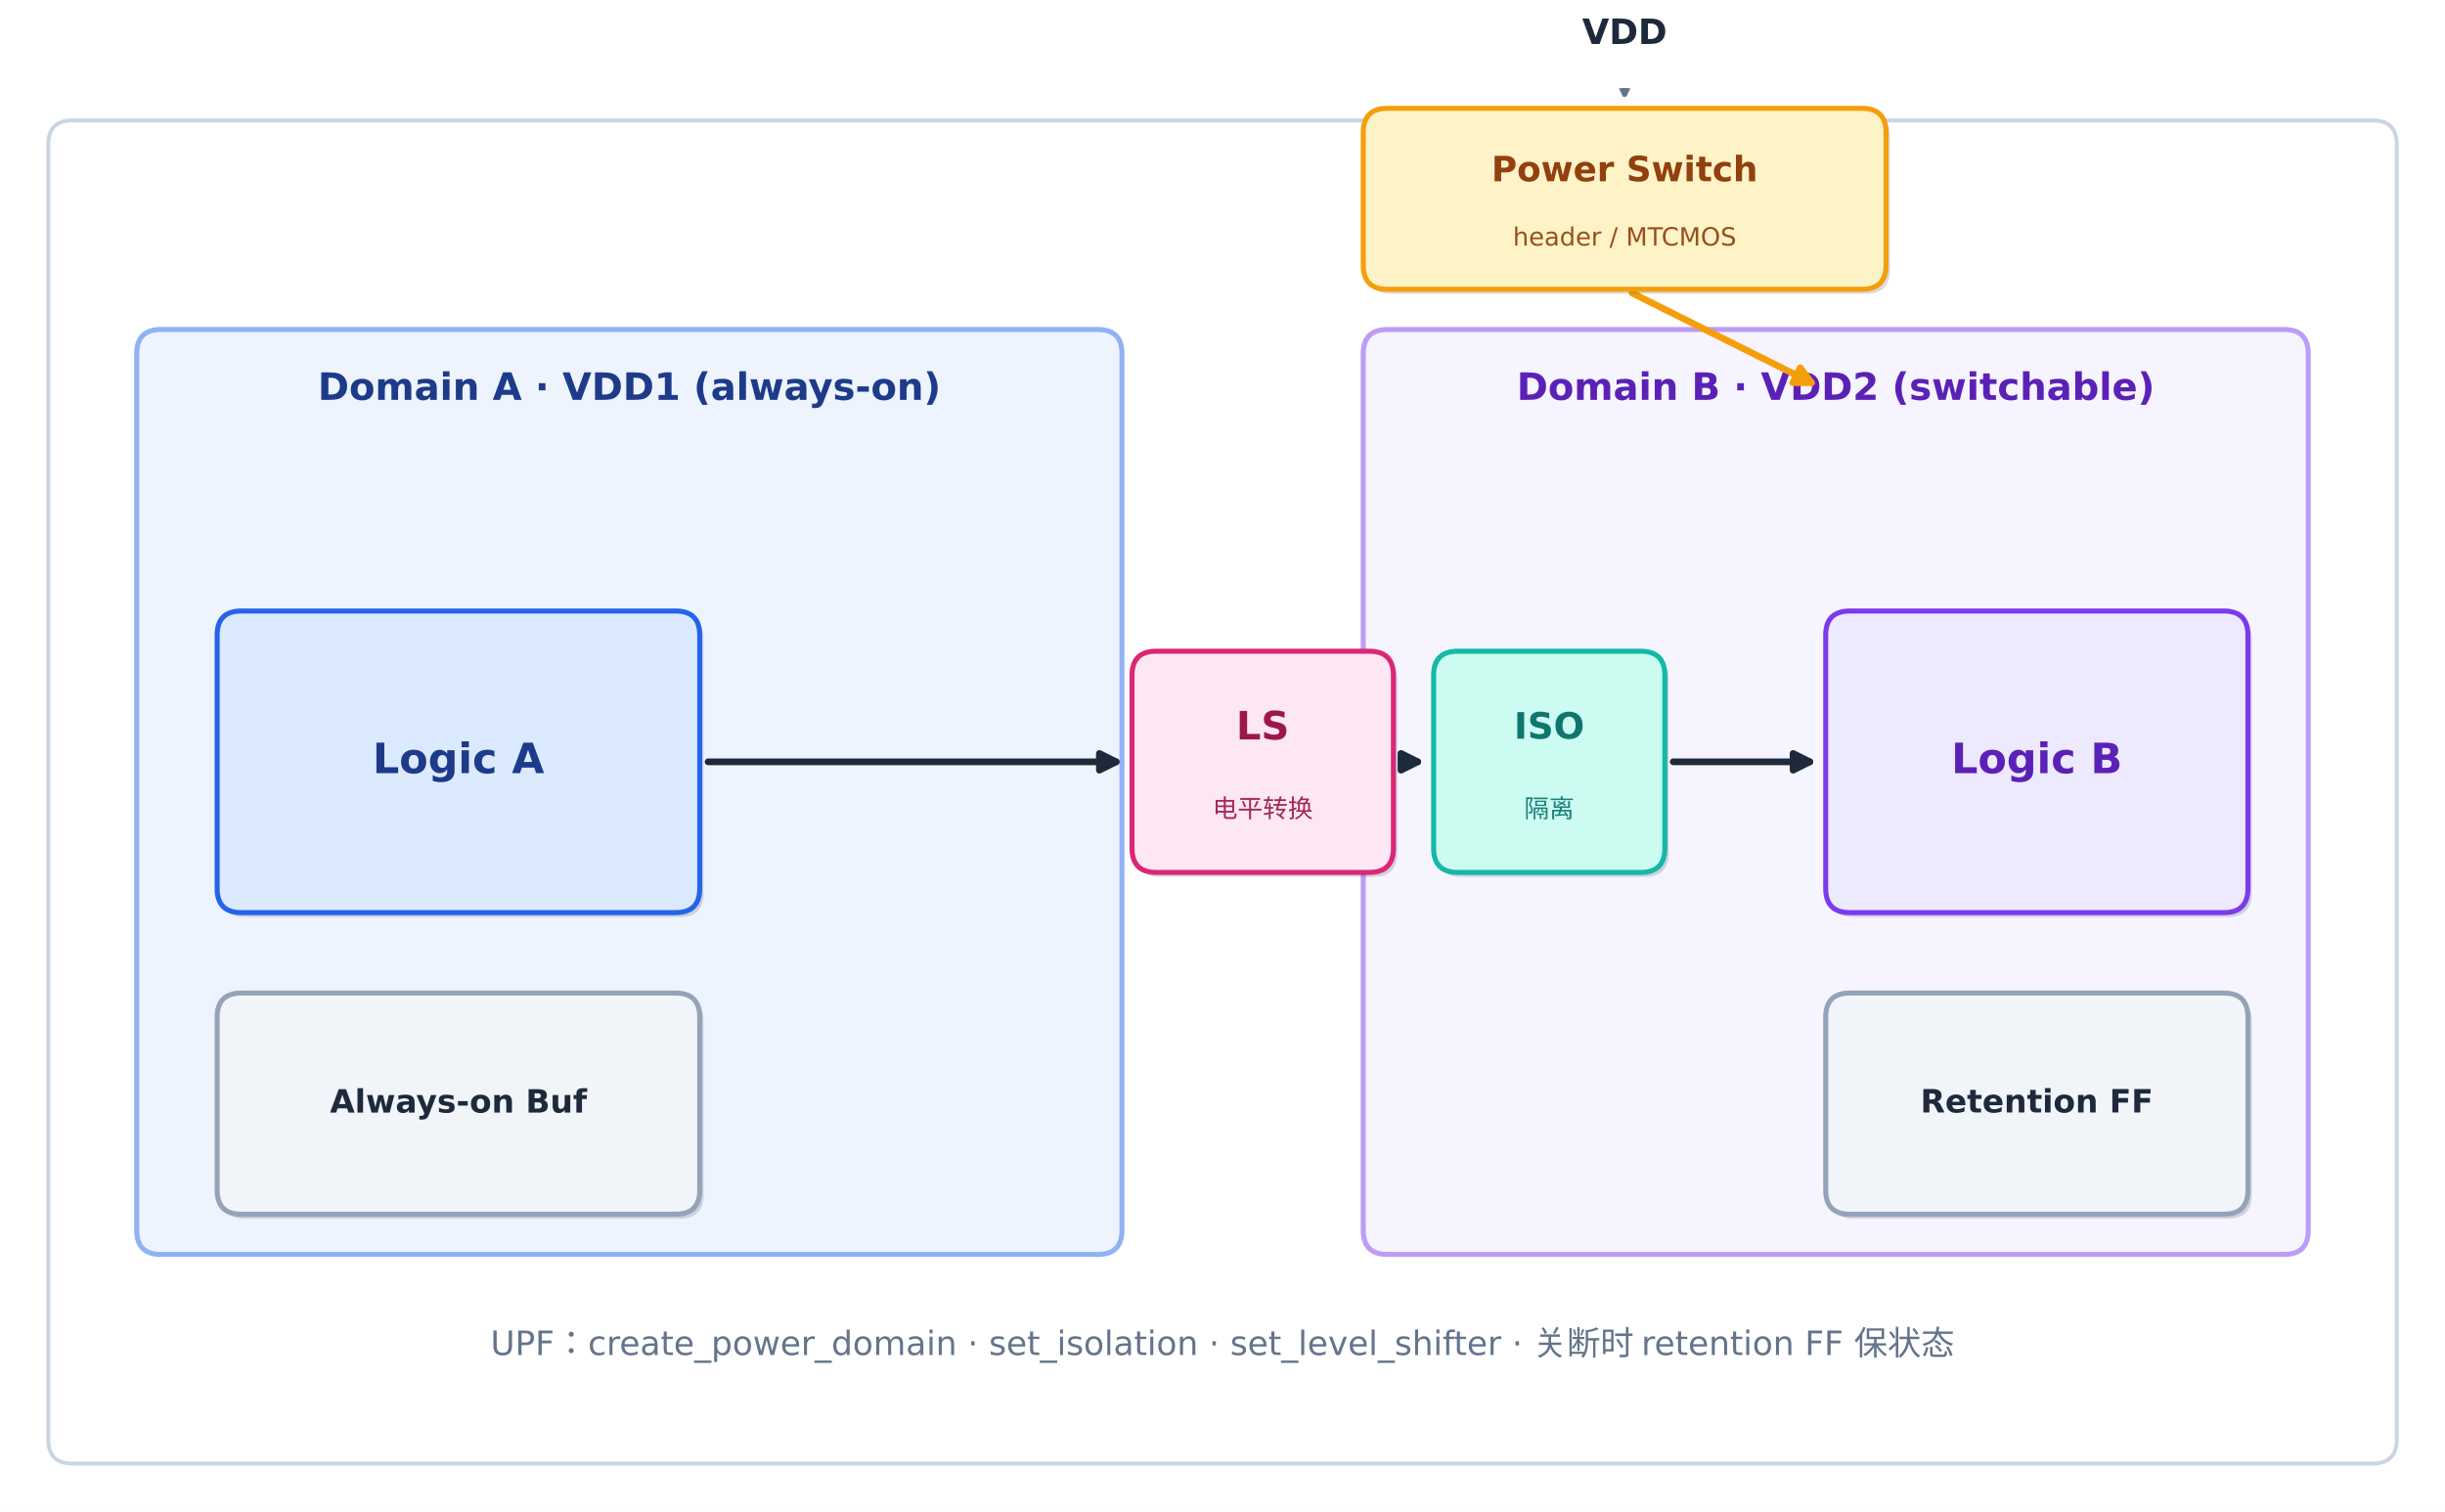
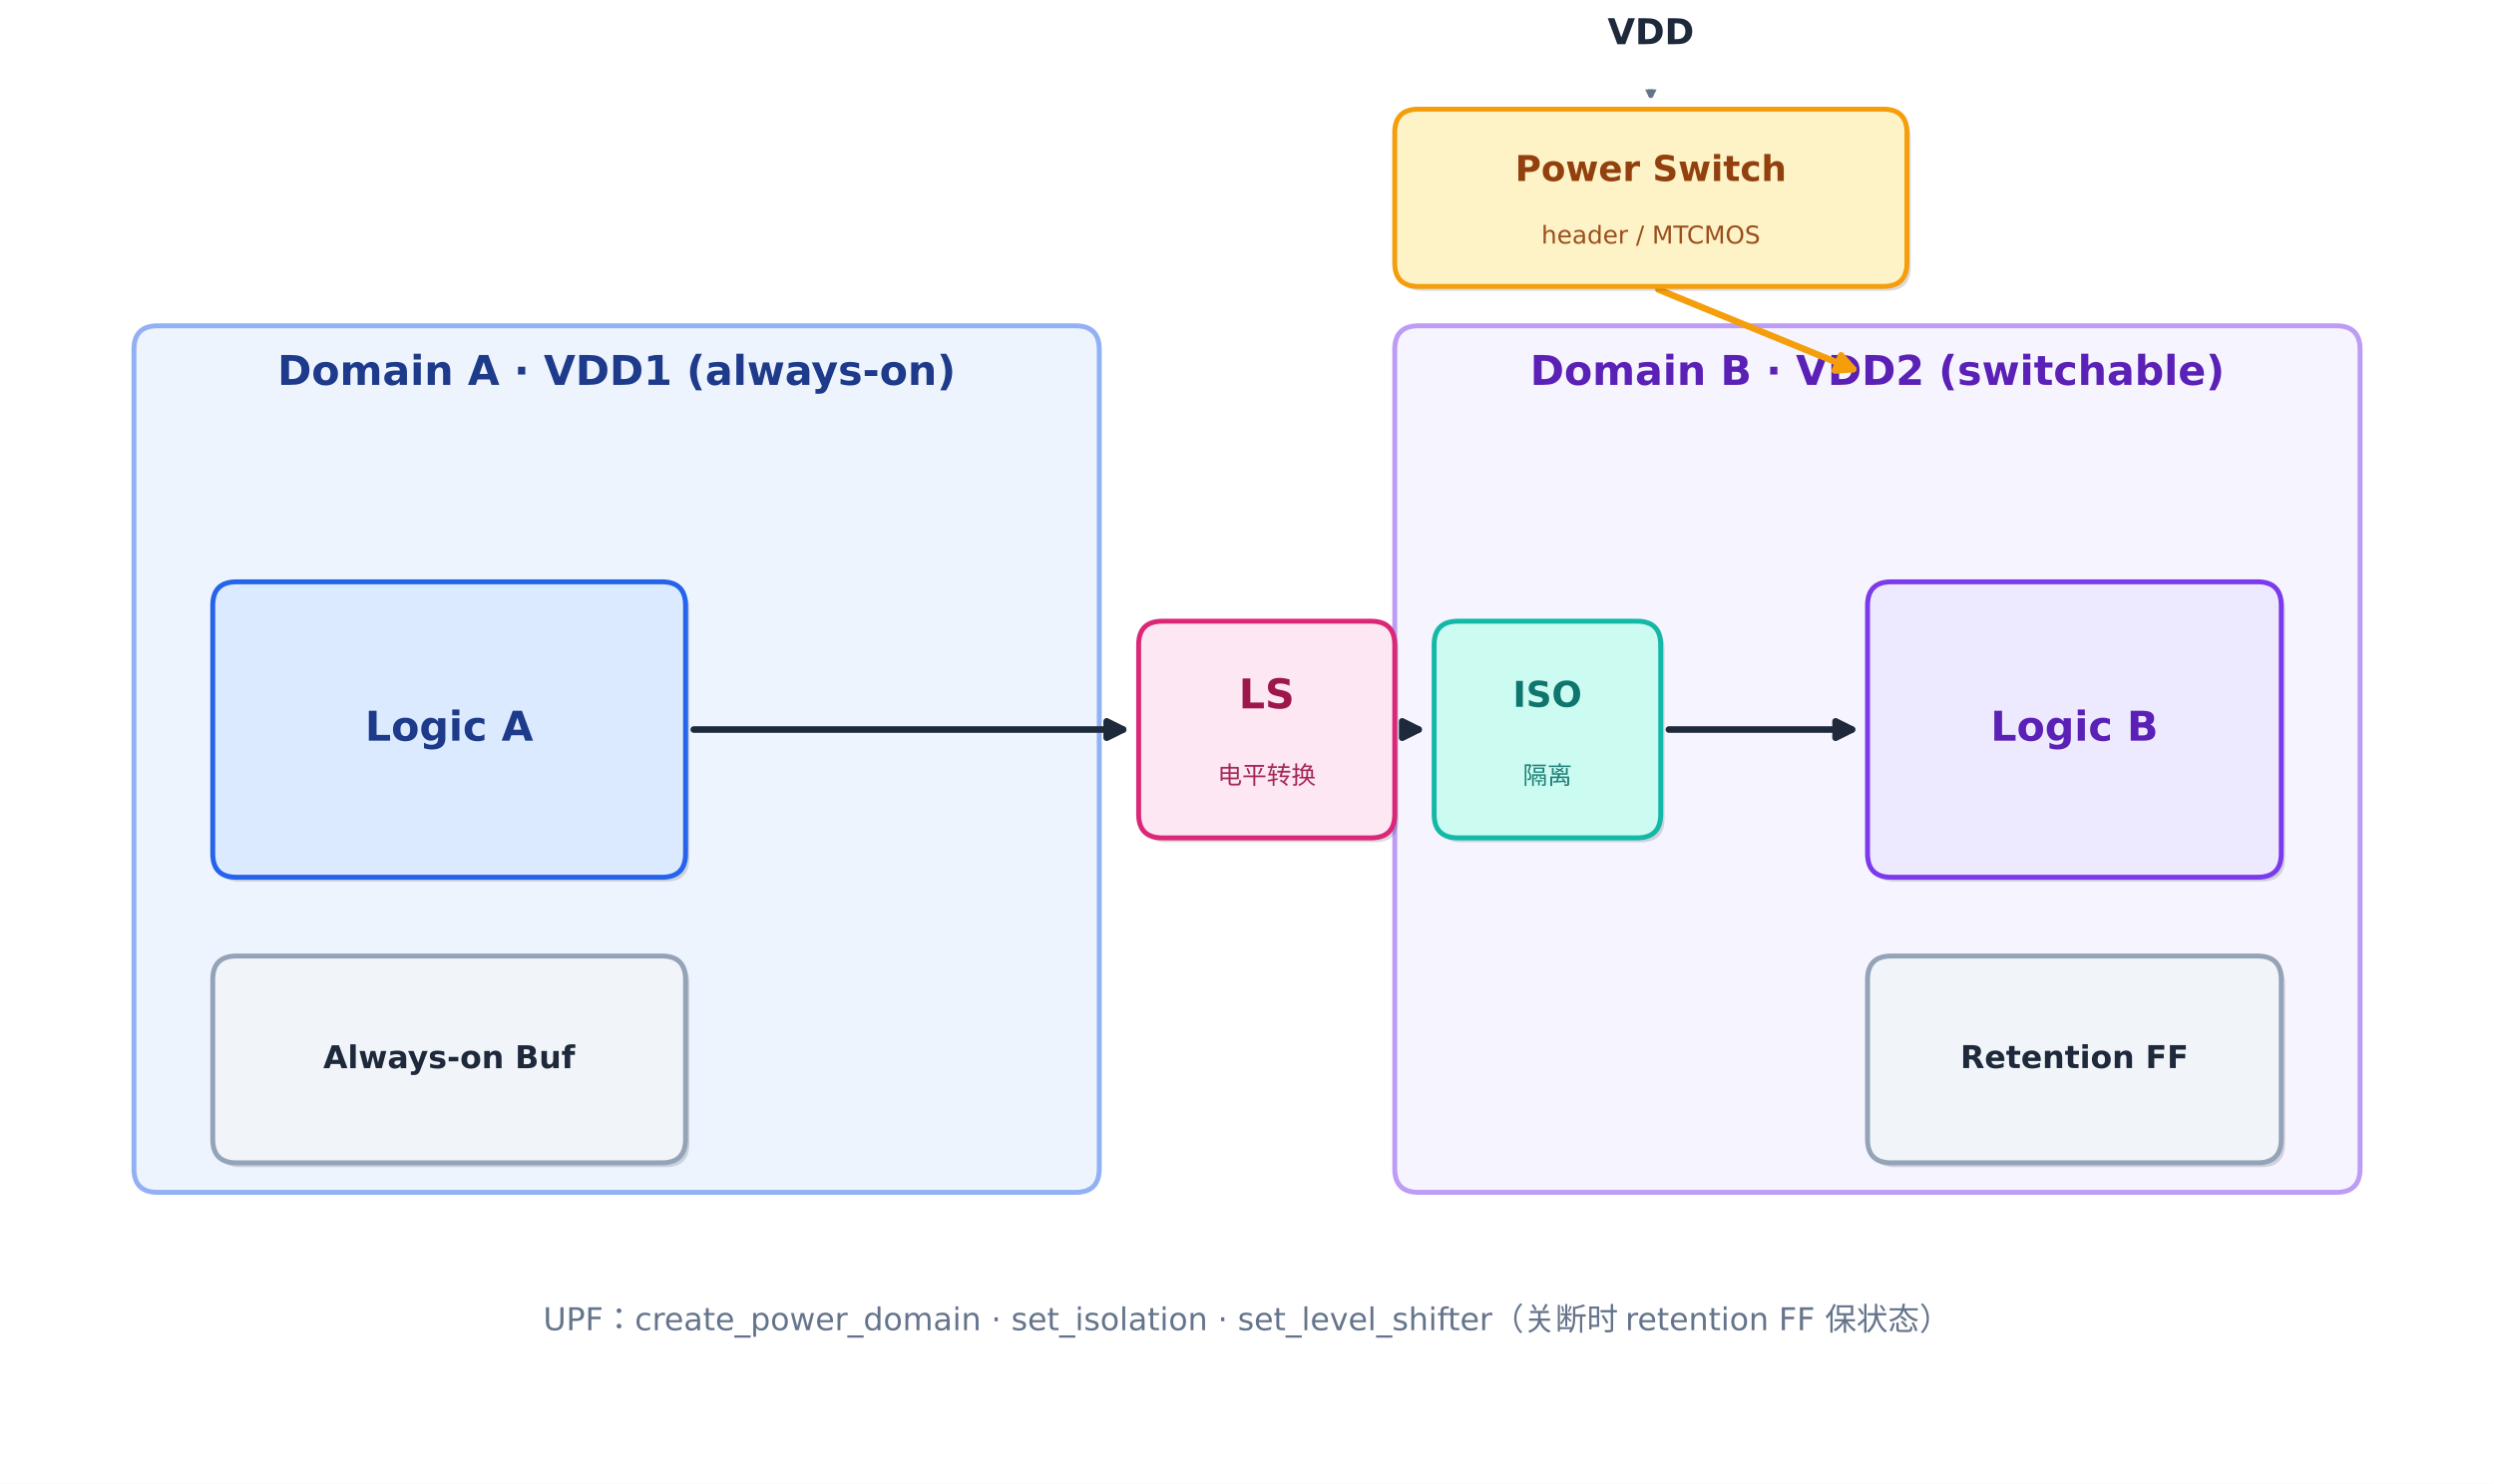
- <svg xmlns="http://www.w3.org/2000/svg" width="875.52pt" height="541.352pt" viewBox="0 0 875.52 541.352" version="1.1">
+ <svg xmlns="http://www.w3.org/2000/svg" width="911.52pt" height="542.472pt" viewBox="0 0 911.52 542.472" version="1.1">
  <defs>
    <style type="text/css">*{stroke-linejoin: round; stroke-linecap: butt}</style>
  </defs>
  <g id="figure_1">
    <g id="patch_1">
-       <path d="M 0 541.352  L 875.52 541.352  L 875.52 0  L 0 0  z " style="fill: #ffffff" />
+       <path d="M 0 542.472  L 911.52 542.472  L 911.52 0  L 0 0  z " style="fill: #ffffff" />
    </g>
    <g id="axes_1">
      <g id="patch_2">
-         <path d="M 5.76 535.592  L 869.76 535.592  L 869.76 31.592  L 5.76 31.592  z " clip-path="url(#p66d70bfb92)" style="fill: #ffffff" />
+         <path d="M 5.76 536.712  L 905.76 536.712  L 905.76 32.712  L 5.76 32.712  z " clip-path="url(#p92168f6076)" style="fill: #ffffff" />
      </g>
      <g id="patch_3">
-         <path d="M 25.92 524.072  L 849.6 524.072  Q 858.24 524.072 858.24 515.432  L 858.24 51.752  Q 858.24 43.112 849.6 43.112  L 25.92 43.112  Q 17.28 43.112 17.28 51.752  L 17.28 515.432  Q 17.28 524.072 25.92 524.072  L 25.92 524.072  z " clip-path="url(#p66d70bfb92)" style="fill: none; stroke: #cbd5e1; stroke-width: 1.4; stroke-linejoin: miter" />
+         <path d="M 57.6 435.912  L 393.12 435.912  Q 401.76 435.912 401.76 427.272  L 401.76 127.752  Q 401.76 119.112 393.12 119.112  L 57.6 119.112  Q 48.96 119.112 48.96 127.752  L 48.96 427.272  Q 48.96 435.912 57.6 435.912  z " clip-path="url(#p92168f6076)" style="fill: #dbeafe; opacity: 0.5; stroke: #2563eb; stroke-width: 1.8; stroke-linejoin: miter" />
      </g>
      <g id="patch_4">
-         <path d="M 57.6 449.192  L 393.12 449.192  Q 401.76 449.192 401.76 440.552  L 401.76 126.632  Q 401.76 117.992 393.12 117.992  L 57.6 117.992  Q 48.96 117.992 48.96 126.632  L 48.96 440.552  Q 48.96 449.192 57.6 449.192  z " clip-path="url(#p66d70bfb92)" style="fill: #dbeafe; opacity: 0.5; stroke: #2563eb; stroke-width: 1.8; stroke-linejoin: miter" />
+         <path d="M 518.4 435.912  L 853.92 435.912  Q 862.56 435.912 862.56 427.272  L 862.56 127.752  Q 862.56 119.112 853.92 119.112  L 518.4 119.112  Q 509.76 119.112 509.76 127.752  L 509.76 427.272  Q 509.76 435.912 518.4 435.912  z " clip-path="url(#p92168f6076)" style="fill: #ede9fe; opacity: 0.5; stroke: #7c3aed; stroke-width: 1.8; stroke-linejoin: miter" />
+       </g>
+       <g id="text_1">
+         <text style="font-weight: 700; font-size: 15px; font-family: 'Microsoft YaHei', 'Microsoft YaHei UI', 'SimHei', 'Segoe UI', 'DejaVu Sans', sans-serif; text-anchor: middle; fill: #1e3a8a" x="225.36" y="140.712" transform="rotate(-0 225.36 140.7119)">Domain A · VDD1 (always-on)</text>
+       </g>
+       <g id="text_2">
+         <text style="font-weight: 700; font-size: 15px; font-family: 'Microsoft YaHei', 'Microsoft YaHei UI', 'SimHei', 'Segoe UI', 'DejaVu Sans', sans-serif; text-anchor: middle; fill: #5b21b6" x="686.16" y="140.712" transform="rotate(-0 686.16 140.7119)">Domain B · VDD2 (switchable)</text>
      </g>
      <g id="patch_5">
-         <path d="M 496.8 449.192  L 817.92 449.192  Q 826.56 449.192 826.56 440.552  L 826.56 126.632  Q 826.56 117.992 817.92 117.992  L 496.8 117.992  Q 488.16 117.992 488.16 126.632  L 488.16 440.552  Q 488.16 449.192 496.8 449.192  z " clip-path="url(#p66d70bfb92)" style="fill: #ede9fe; opacity: 0.5; stroke: #7c3aed; stroke-width: 1.8; stroke-linejoin: miter" />
-       </g>
-       <g id="text_1">
-         <text style="font-weight: 700; font-size: 13.5px; font-family: 'Microsoft YaHei', 'Microsoft YaHei UI', 'SimHei', 'Segoe UI', 'DejaVu Sans', sans-serif; text-anchor: middle; fill: #1e3a8a" x="225.36" y="143.192" transform="rotate(-0 225.36 143.1922)">Domain A · VDD1 (always-on)</text>
-       </g>
-       <g id="text_2">
-         <text style="font-weight: 700; font-size: 13.5px; font-family: 'Microsoft YaHei', 'Microsoft YaHei UI', 'SimHei', 'Segoe UI', 'DejaVu Sans', sans-serif; text-anchor: middle; fill: #5b21b6" x="657.36" y="143.192" transform="rotate(-0 657.36 143.1922)">Domain B · VDD2 (switchable)</text>
+         <path d="M 253.559 266.712  Q 333.359 266.712 410.475 266.712  " clip-path="url(#p92168f6076)" style="fill: none; stroke: #1e293b; stroke-width: 2.4; stroke-linecap: round" />
+         <path d="M 404.475 263.712  L 410.475 266.712  L 404.475 269.712  z " clip-path="url(#p92168f6076)" style="fill: #1e293b; stroke: #1e293b; stroke-width: 2.4; stroke-linecap: round" />
      </g>
      <g id="patch_6">
-         <path d="M 253.56 272.792  Q 327.961 272.792 399.679 272.792  " clip-path="url(#p66d70bfb92)" style="fill: none; stroke: #1e293b; stroke-width: 2.4; stroke-linecap: round" />
-         <path d="M 393.679 269.792  L 399.679 272.792  L 393.679 275.792  z " clip-path="url(#p66d70bfb92)" style="fill: #1e293b; stroke: #1e293b; stroke-width: 2.4; stroke-linecap: round" />
+         <path d="M 512.759 266.712  Q 516.961 266.712 518.479 266.712  " clip-path="url(#p92168f6076)" style="fill: none; stroke: #1e293b; stroke-width: 2.4; stroke-linecap: round" />
+         <path d="M 512.479 263.712  L 518.479 266.712  L 512.479 269.712  z " clip-path="url(#p92168f6076)" style="fill: #1e293b; stroke: #1e293b; stroke-width: 2.4; stroke-linecap: round" />
      </g>
      <g id="patch_7">
-         <path d="M 501.959 272.792  Q 506.161 272.792 507.679 272.792  " clip-path="url(#p66d70bfb92)" style="fill: none; stroke: #1e293b; stroke-width: 2.4; stroke-linecap: round" />
-         <path d="M 501.679 269.792  L 507.679 272.792  L 501.679 275.792  z " clip-path="url(#p66d70bfb92)" style="fill: #1e293b; stroke: #1e293b; stroke-width: 2.4; stroke-linecap: round" />
+         <path d="M 609.964 266.712  Q 644.762 266.712 676.877 266.712  " clip-path="url(#p92168f6076)" style="fill: none; stroke: #1e293b; stroke-width: 2.4; stroke-linecap: round" />
+         <path d="M 670.877 263.712  L 676.877 266.712  L 670.877 269.712  z " clip-path="url(#p92168f6076)" style="fill: #1e293b; stroke: #1e293b; stroke-width: 2.4; stroke-linecap: round" />
+       </g>
+       <g id="text_3">
+         <text style="font-weight: 700; font-size: 13px; font-family: 'Microsoft YaHei', 'Microsoft YaHei UI', 'SimHei', 'Segoe UI', 'DejaVu Sans', sans-serif; text-anchor: middle; fill: #1e293b" x="603.36" y="16.152" transform="rotate(-0 603.36 16.15188)">VDD</text>
      </g>
      <g id="patch_8">
-         <path d="M 599.159 272.792  Q 624.958 272.792 648.074 272.792  " clip-path="url(#p66d70bfb92)" style="fill: none; stroke: #1e293b; stroke-width: 2.4; stroke-linecap: round" />
-         <path d="M 642.074 269.792  L 648.074 272.792  L 642.074 275.792  z " clip-path="url(#p66d70bfb92)" style="fill: #1e293b; stroke: #1e293b; stroke-width: 2.4; stroke-linecap: round" />
-       </g>
-       <g id="text_3">
-         <text style="font-weight: 700; font-size: 12.5px; font-family: 'Microsoft YaHei', 'Microsoft YaHei UI', 'SimHei', 'Segoe UI', 'DejaVu Sans', sans-serif; text-anchor: middle; fill: #1e293b" x="581.76" y="15.752" transform="rotate(-0 581.76 15.75219)">VDD</text>
+         <path d="M 603.36 28.511  Q 603.36 32.712 603.36 34.902  " clip-path="url(#p92168f6076)" style="fill: none; stroke: #64748b; stroke-width: 1.8; stroke-linecap: round" />
+         <path d="M 606.36 28.902  L 603.36 34.902  L 600.36 28.902  z " clip-path="url(#p92168f6076)" style="fill: #64748b; stroke: #64748b; stroke-width: 1.8; stroke-linecap: round" />
      </g>
      <g id="patch_9">
-         <path d="M 581.76 27.391  Q 581.76 31.593 581.76 33.782  " clip-path="url(#p66d70bfb92)" style="fill: none; stroke: #64748b; stroke-width: 1.8; stroke-linecap: round" />
-         <path d="M 584.76 27.782  L 581.76 33.782  L 578.76 27.782  z " clip-path="url(#p66d70bfb92)" style="fill: #64748b; stroke: #64748b; stroke-width: 1.8; stroke-linecap: round" />
+         <path d="M 606.137 105.848  Q 642.96 120.912 677.299 134.96  " clip-path="url(#p92168f6076)" style="fill: none; stroke: #f59e0b; stroke-width: 2.4; stroke-linecap: round" />
+         <path d="M 672.881 129.911  L 677.299 134.96  L 670.61 135.464  z " clip-path="url(#p92168f6076)" style="fill: #f59e0b; stroke: #f59e0b; stroke-width: 2.4; stroke-linecap: round" />
+       </g>
+       <g id="text_4">
+         <text style="font-size: 11.5px; font-family: 'Microsoft YaHei', 'Microsoft YaHei UI', 'SimHei', 'Segoe UI', 'DejaVu Sans', sans-serif; text-anchor: middle; fill: #64748b" x="455.76" y="486.312" transform="rotate(-0 455.76 486.3119)">UPF：create_power_domain · set_isolation · set_level_shifter（关断时 retention FF 保状态）</text>
      </g>
      <g id="patch_10">
-         <path d="M 584.445 104.935  Q 617.759 121.592 648.674 137.049  " clip-path="url(#p66d70bfb92)" style="fill: none; stroke: #f59e0b; stroke-width: 2.4; stroke-linecap: round" />
-         <path d="M 644.649 131.682  L 648.674 137.049  L 641.965 137.049  z " clip-path="url(#p66d70bfb92)" style="fill: #f59e0b; stroke: #f59e0b; stroke-width: 2.4; stroke-linecap: round" />
-       </g>
-       <g id="text_4">
-         <text style="font-size: 12px; font-family: 'Microsoft YaHei', 'Microsoft YaHei UI', 'SimHei', 'Segoe UI', 'DejaVu Sans', sans-serif; text-anchor: middle; fill: #64748b" x="437.76" y="485.192" transform="rotate(-0 437.76 485.1922)">UPF：create_power_domain · set_isolation · set_level_shifter · 关断时 retention FF 保状态</text>
+         <path d="M 87.8 322.312  L 243.32 322.312  Q 251.96 322.312 251.96 313.672  L 251.96 222.952  Q 251.96 214.312 243.32 214.312  L 87.8 214.312  Q 79.16 214.312 79.16 222.952  L 79.16 313.672  Q 79.16 322.312 87.8 322.312  z " clip-path="url(#p92168f6076)" style="fill: #0f172a; opacity: 0.16" />
+         <path d="M 86.4 320.712  L 241.92 320.712  Q 250.56 320.712 250.56 312.072  L 250.56 221.352  Q 250.56 212.712 241.92 212.712  L 86.4 212.712  Q 77.76 212.712 77.76 221.352  L 77.76 312.072  Q 77.76 320.712 86.4 320.712  z " clip-path="url(#p92168f6076)" style="fill: #dbeafe; stroke: #2563eb; stroke-width: 1.8; stroke-linejoin: miter" />
      </g>
      <g id="patch_11">
-         <path d="M 87.8 328.392  L 243.32 328.392  Q 251.96 328.392 251.96 319.752  L 251.96 229.032  Q 251.96 220.392 243.32 220.392  L 87.8 220.392  Q 79.16 220.392 79.16 229.032  L 79.16 319.752  Q 79.16 328.392 87.8 328.392  z " clip-path="url(#p66d70bfb92)" style="fill: #0f172a; opacity: 0.16" />
-         <path d="M 86.4 326.792  L 241.92 326.792  Q 250.56 326.792 250.56 318.152  L 250.56 227.432  Q 250.56 218.792 241.92 218.792  L 86.4 218.792  Q 77.76 218.792 77.76 227.432  L 77.76 318.152  Q 77.76 326.792 86.4 326.792  z " clip-path="url(#p66d70bfb92)" style="fill: #dbeafe; stroke: #2563eb; stroke-width: 1.8; stroke-linejoin: miter" />
+         <path d="M 87.8 426.712  L 243.32 426.712  Q 251.96 426.712 251.96 418.072  L 251.96 359.752  Q 251.96 351.112 243.32 351.112  L 87.8 351.112  Q 79.16 351.112 79.16 359.752  L 79.16 418.072  Q 79.16 426.712 87.8 426.712  z " clip-path="url(#p92168f6076)" style="fill: #0f172a; opacity: 0.16" />
+         <path d="M 86.4 425.112  L 241.92 425.112  Q 250.56 425.112 250.56 416.472  L 250.56 358.152  Q 250.56 349.512 241.92 349.512  L 86.4 349.512  Q 77.76 349.512 77.76 358.152  L 77.76 416.472  Q 77.76 425.112 86.4 425.112  z " clip-path="url(#p92168f6076)" style="fill: #f1f5f9; stroke: #94a3b8; stroke-width: 1.8; stroke-linejoin: miter" />
      </g>
      <g id="patch_12">
-         <path d="M 87.8 436.392  L 243.32 436.392  Q 251.96 436.392 251.96 427.752  L 251.96 365.832  Q 251.96 357.192 243.32 357.192  L 87.8 357.192  Q 79.16 357.192 79.16 365.832  L 79.16 427.752  Q 79.16 436.392 87.8 436.392  z " clip-path="url(#p66d70bfb92)" style="fill: #0f172a; opacity: 0.16" />
-         <path d="M 86.4 434.792  L 241.92 434.792  Q 250.56 434.792 250.56 426.152  L 250.56 364.232  Q 250.56 355.592 241.92 355.592  L 86.4 355.592  Q 77.76 355.592 77.76 364.232  L 77.76 426.152  Q 77.76 434.792 86.4 434.792  z " clip-path="url(#p66d70bfb92)" style="fill: #f1f5f9; stroke: #94a3b8; stroke-width: 1.8; stroke-linejoin: miter" />
+         <path d="M 692.6 322.312  L 826.52 322.312  Q 835.16 322.312 835.16 313.672  L 835.16 222.952  Q 835.16 214.312 826.52 214.312  L 692.6 214.312  Q 683.96 214.312 683.96 222.952  L 683.96 313.672  Q 683.96 322.312 692.6 322.312  z " clip-path="url(#p92168f6076)" style="fill: #0f172a; opacity: 0.16" />
+         <path d="M 691.2 320.712  L 825.12 320.712  Q 833.76 320.712 833.76 312.072  L 833.76 221.352  Q 833.76 212.712 825.12 212.712  L 691.2 212.712  Q 682.56 212.712 682.56 221.352  L 682.56 312.072  Q 682.56 320.712 691.2 320.712  z " clip-path="url(#p92168f6076)" style="fill: #ede9fe; stroke: #7c3aed; stroke-width: 1.8; stroke-linejoin: miter" />
      </g>
      <g id="patch_13">
-         <path d="M 663.8 328.392  L 797.72 328.392  Q 806.36 328.392 806.36 319.752  L 806.36 229.032  Q 806.36 220.392 797.72 220.392  L 663.8 220.392  Q 655.16 220.392 655.16 229.032  L 655.16 319.752  Q 655.16 328.392 663.8 328.392  z " clip-path="url(#p66d70bfb92)" style="fill: #0f172a; opacity: 0.16" />
-         <path d="M 662.4 326.792  L 796.32 326.792  Q 804.96 326.792 804.96 318.152  L 804.96 227.432  Q 804.96 218.792 796.32 218.792  L 662.4 218.792  Q 653.76 218.792 653.76 227.432  L 653.76 318.152  Q 653.76 326.792 662.4 326.792  z " clip-path="url(#p66d70bfb92)" style="fill: #ede9fe; stroke: #7c3aed; stroke-width: 1.8; stroke-linejoin: miter" />
+         <path d="M 692.6 426.712  L 826.52 426.712  Q 835.16 426.712 835.16 418.072  L 835.16 359.752  Q 835.16 351.112 826.52 351.112  L 692.6 351.112  Q 683.96 351.112 683.96 359.752  L 683.96 418.072  Q 683.96 426.712 692.6 426.712  z " clip-path="url(#p92168f6076)" style="fill: #0f172a; opacity: 0.16" />
+         <path d="M 691.2 425.112  L 825.12 425.112  Q 833.76 425.112 833.76 416.472  L 833.76 358.152  Q 833.76 349.512 825.12 349.512  L 691.2 349.512  Q 682.56 349.512 682.56 358.152  L 682.56 416.472  Q 682.56 425.112 691.2 425.112  z " clip-path="url(#p92168f6076)" style="fill: #f1f5f9; stroke: #94a3b8; stroke-width: 1.8; stroke-linejoin: miter" />
      </g>
      <g id="patch_14">
-         <path d="M 663.8 436.392  L 797.72 436.392  Q 806.36 436.392 806.36 427.752  L 806.36 365.832  Q 806.36 357.192 797.72 357.192  L 663.8 357.192  Q 655.16 357.192 655.16 365.832  L 655.16 427.752  Q 655.16 436.392 663.8 436.392  z " clip-path="url(#p66d70bfb92)" style="fill: #0f172a; opacity: 0.16" />
-         <path d="M 662.4 434.792  L 796.32 434.792  Q 804.96 434.792 804.96 426.152  L 804.96 364.232  Q 804.96 355.592 796.32 355.592  L 662.4 355.592  Q 653.76 355.592 653.76 364.232  L 653.76 426.152  Q 653.76 434.792 662.4 434.792  z " clip-path="url(#p66d70bfb92)" style="fill: #f1f5f9; stroke: #94a3b8; stroke-width: 1.8; stroke-linejoin: miter" />
+         <path d="M 426.2 307.912  L 502.52 307.912  Q 511.16 307.912 511.16 299.272  L 511.16 237.352  Q 511.16 228.712 502.52 228.712  L 426.2 228.712  Q 417.56 228.712 417.56 237.352  L 417.56 299.272  Q 417.56 307.912 426.2 307.912  z " clip-path="url(#p92168f6076)" style="fill: #0f172a; opacity: 0.16" />
+         <path d="M 424.8 306.312  L 501.12 306.312  Q 509.76 306.312 509.76 297.672  L 509.76 235.752  Q 509.76 227.112 501.12 227.112  L 424.8 227.112  Q 416.16 227.112 416.16 235.752  L 416.16 297.672  Q 416.16 306.312 424.8 306.312  z " clip-path="url(#p92168f6076)" style="fill: #fce7f3; stroke: #db2777; stroke-width: 1.8; stroke-linejoin: miter" />
      </g>
      <g id="patch_15">
-         <path d="M 415.4 313.992  L 491.72 313.992  Q 500.36 313.992 500.36 305.352  L 500.36 243.432  Q 500.36 234.792 491.72 234.792  L 415.4 234.792  Q 406.76 234.792 406.76 243.432  L 406.76 305.352  Q 406.76 313.992 415.4 313.992  z " clip-path="url(#p66d70bfb92)" style="fill: #0f172a; opacity: 0.16" />
-         <path d="M 414 312.392  L 490.32 312.392  Q 498.96 312.392 498.96 303.752  L 498.96 241.832  Q 498.96 233.192 490.32 233.192  L 414 233.192  Q 405.36 233.192 405.36 241.832  L 405.36 303.752  Q 405.36 312.392 414 312.392  z " clip-path="url(#p66d70bfb92)" style="fill: #fce7f3; stroke: #db2777; stroke-width: 1.8; stroke-linejoin: miter" />
+         <path d="M 534.2 307.912  L 599.72 307.912  Q 608.36 307.912 608.36 299.272  L 608.36 237.352  Q 608.36 228.712 599.72 228.712  L 534.2 228.712  Q 525.56 228.712 525.56 237.352  L 525.56 299.272  Q 525.56 307.912 534.2 307.912  z " clip-path="url(#p92168f6076)" style="fill: #0f172a; opacity: 0.16" />
+         <path d="M 532.8 306.312  L 598.32 306.312  Q 606.96 306.312 606.96 297.672  L 606.96 235.752  Q 606.96 227.112 598.32 227.112  L 532.8 227.112  Q 524.16 227.112 524.16 235.752  L 524.16 297.672  Q 524.16 306.312 532.8 306.312  z " clip-path="url(#p92168f6076)" style="fill: #ccfbf1; stroke: #14b8a6; stroke-width: 1.8; stroke-linejoin: miter" />
      </g>
      <g id="patch_16">
-         <path d="M 523.4 313.992  L 588.92 313.992  Q 597.56 313.992 597.56 305.352  L 597.56 243.432  Q 597.56 234.792 588.92 234.792  L 523.4 234.792  Q 514.76 234.792 514.76 243.432  L 514.76 305.352  Q 514.76 313.992 523.4 313.992  z " clip-path="url(#p66d70bfb92)" style="fill: #0f172a; opacity: 0.16" />
-         <path d="M 522 312.392  L 587.52 312.392  Q 596.16 312.392 596.16 303.752  L 596.16 241.832  Q 596.16 233.192 587.52 233.192  L 522 233.192  Q 513.36 233.192 513.36 241.832  L 513.36 303.752  Q 513.36 312.392 522 312.392  z " clip-path="url(#p66d70bfb92)" style="fill: #ccfbf1; stroke: #14b8a6; stroke-width: 1.8; stroke-linejoin: miter" />
-       </g>
-       <g id="patch_17">
-         <path d="M 498.2 105.192  L 668.12 105.192  Q 676.76 105.192 676.76 96.552  L 676.76 49.032  Q 676.76 40.392 668.12 40.392  L 498.2 40.392  Q 489.56 40.392 489.56 49.032  L 489.56 96.552  Q 489.56 105.192 498.2 105.192  z " clip-path="url(#p66d70bfb92)" style="fill: #0f172a; opacity: 0.16" />
-         <path d="M 496.8 103.592  L 666.72 103.592  Q 675.36 103.592 675.36 94.952  L 675.36 47.432  Q 675.36 38.792 666.72 38.792  L 496.8 38.792  Q 488.16 38.792 488.16 47.432  L 488.16 94.952  Q 488.16 103.592 496.8 103.592  z " clip-path="url(#p66d70bfb92)" style="fill: #fef3c7; stroke: #f59e0b; stroke-width: 1.8; stroke-linejoin: miter" />
+         <path d="M 519.8 106.312  L 689.72 106.312  Q 698.36 106.312 698.36 97.672  L 698.36 50.152  Q 698.36 41.512 689.72 41.512  L 519.8 41.512  Q 511.16 41.512 511.16 50.152  L 511.16 97.672  Q 511.16 106.312 519.8 106.312  z " clip-path="url(#p92168f6076)" style="fill: #0f172a; opacity: 0.16" />
+         <path d="M 518.4 104.712  L 688.32 104.712  Q 696.96 104.712 696.96 96.072  L 696.96 48.552  Q 696.96 39.912 688.32 39.912  L 518.4 39.912  Q 509.76 39.912 509.76 48.552  L 509.76 96.072  Q 509.76 104.712 518.4 104.712  z " clip-path="url(#p92168f6076)" style="fill: #fef3c7; stroke: #f59e0b; stroke-width: 1.8; stroke-linejoin: miter" />
      </g>
      <g id="text_5">
-         <text style="font-weight: 700; font-size: 15px; font-family: 'Microsoft YaHei', 'Microsoft YaHei UI', 'SimHei', 'Segoe UI', 'DejaVu Sans', sans-serif; text-anchor: middle; fill: #1e3a8a" x="164.16" y="276.861" transform="rotate(-0 164.16 276.8609)">Logic A</text>
+         <text style="font-weight: 700; font-size: 15px; font-family: 'Microsoft YaHei', 'Microsoft YaHei UI', 'SimHei', 'Segoe UI', 'DejaVu Sans', sans-serif; text-anchor: middle; fill: #1e3a8a" x="164.16" y="270.781" transform="rotate(-0 164.16 270.7806)">Logic A</text>
      </g>
      <g id="text_6">
-         <text style="font-weight: 700; font-size: 11.5px; font-family: 'Microsoft YaHei', 'Microsoft YaHei UI', 'SimHei', 'Segoe UI', 'DejaVu Sans', sans-serif; text-anchor: middle; fill: #1e293b" x="164.16" y="398.404" transform="rotate(-0 164.16 398.4041)">Always-on Buf</text>
+         <text style="font-weight: 700; font-size: 11.5px; font-family: 'Microsoft YaHei', 'Microsoft YaHei UI', 'SimHei', 'Segoe UI', 'DejaVu Sans', sans-serif; text-anchor: middle; fill: #1e293b" x="164.16" y="390.524" transform="rotate(-0 164.16 390.5238)">Always-on Buf</text>
      </g>
      <g id="text_7">
-         <text style="font-weight: 700; font-size: 15px; font-family: 'Microsoft YaHei', 'Microsoft YaHei UI', 'SimHei', 'Segoe UI', 'DejaVu Sans', sans-serif; text-anchor: middle; fill: #5b21b6" x="729.36" y="276.861" transform="rotate(-0 729.36 276.8609)">Logic B</text>
+         <text style="font-weight: 700; font-size: 15px; font-family: 'Microsoft YaHei', 'Microsoft YaHei UI', 'SimHei', 'Segoe UI', 'DejaVu Sans', sans-serif; text-anchor: middle; fill: #5b21b6" x="758.16" y="270.781" transform="rotate(-0 758.16 270.7806)">Logic B</text>
      </g>
      <g id="text_8">
-         <text style="font-weight: 700; font-size: 11.5px; font-family: 'Microsoft YaHei', 'Microsoft YaHei UI', 'SimHei', 'Segoe UI', 'DejaVu Sans', sans-serif; text-anchor: middle; fill: #1e293b" x="729.36" y="398.359" transform="rotate(-0 729.36 398.3592)">Retention FF</text>
+         <text style="font-weight: 700; font-size: 11.5px; font-family: 'Microsoft YaHei', 'Microsoft YaHei UI', 'SimHei', 'Segoe UI', 'DejaVu Sans', sans-serif; text-anchor: middle; fill: #1e293b" x="758.16" y="390.479" transform="rotate(-0 758.16 390.4789)">Retention FF</text>
      </g>
      <g id="text_9">
-         <text style="font-weight: 700; font-size: 14px; font-family: 'Microsoft YaHei', 'Microsoft YaHei UI', 'SimHei', 'Segoe UI', 'DejaVu Sans', sans-serif; text-anchor: middle; fill: #9d174d" x="452.16" y="264.768" transform="rotate(-0 452.16 264.7677)">LS</text>
+         <text style="font-weight: 700; font-size: 15px; font-family: 'Microsoft YaHei', 'Microsoft YaHei UI', 'SimHei', 'Segoe UI', 'DejaVu Sans', sans-serif; text-anchor: middle; fill: #9d174d" x="462.96" y="258.963" transform="rotate(-0 462.96 258.9627)">LS</text>
      </g>
      <g id="text_10">
-         <text style="font-size: 9px; font-family: 'Microsoft YaHei', 'Microsoft YaHei UI', 'SimHei', 'Segoe UI', 'DejaVu Sans', sans-serif; text-anchor: middle; fill: #9d174d; opacity: 0.92" x="452.16" y="292.695" transform="rotate(-0 452.16 292.6947)">电平转换</text>
+         <text style="font-size: 9px; font-family: 'Microsoft YaHei', 'Microsoft YaHei UI', 'SimHei', 'Segoe UI', 'DejaVu Sans', sans-serif; text-anchor: middle; fill: #9d174d; opacity: 0.92" x="462.96" y="286.614" transform="rotate(-0 462.96 286.6144)">电平转换</text>
      </g>
      <g id="text_11">
-         <text style="font-weight: 700; font-size: 13px; font-family: 'Microsoft YaHei', 'Microsoft YaHei UI', 'SimHei', 'Segoe UI', 'DejaVu Sans', sans-serif; text-anchor: middle; fill: #0f766e" x="554.76" y="264.492" transform="rotate(-0 554.76 264.4923)">ISO</text>
+         <text style="font-weight: 700; font-size: 13px; font-family: 'Microsoft YaHei', 'Microsoft YaHei UI', 'SimHei', 'Segoe UI', 'DejaVu Sans', sans-serif; text-anchor: middle; fill: #0f766e" x="565.56" y="258.412" transform="rotate(-0 565.56 258.412)">ISO</text>
      </g>
      <g id="text_12">
-         <text style="font-size: 9px; font-family: 'Microsoft YaHei', 'Microsoft YaHei UI', 'SimHei', 'Segoe UI', 'DejaVu Sans', sans-serif; text-anchor: middle; fill: #0f766e; opacity: 0.92" x="554.76" y="292.695" transform="rotate(-0 554.76 292.6947)">隔离</text>
+         <text style="font-size: 9px; font-family: 'Microsoft YaHei', 'Microsoft YaHei UI', 'SimHei', 'Segoe UI', 'DejaVu Sans', sans-serif; text-anchor: middle; fill: #0f766e; opacity: 0.92" x="565.56" y="286.614" transform="rotate(-0 565.56 286.6144)">隔离</text>
      </g>
      <g id="text_13">
-         <text style="font-weight: 700; font-size: 12.5px; font-family: 'Microsoft YaHei', 'Microsoft YaHei UI', 'SimHei', 'Segoe UI', 'DejaVu Sans', sans-serif; text-anchor: middle; fill: #92400e" x="581.76" y="64.915" transform="rotate(-0 581.76 64.91457)">Power Switch</text>
+         <text style="font-weight: 700; font-size: 13px; font-family: 'Microsoft YaHei', 'Microsoft YaHei UI', 'SimHei', 'Segoe UI', 'DejaVu Sans', sans-serif; text-anchor: middle; fill: #92400e" x="603.36" y="66.172" transform="rotate(-0 603.36 66.17195)">Power Switch</text>
      </g>
      <g id="text_14">
-         <text style="font-size: 9px; font-family: 'Microsoft YaHei', 'Microsoft YaHei UI', 'SimHei', 'Segoe UI', 'DejaVu Sans', sans-serif; text-anchor: middle; fill: #92400e; opacity: 0.92" x="581.76" y="87.927" transform="rotate(-0 581.76 87.9267)">header / MTCMOS</text>
+         <text style="font-size: 9px; font-family: 'Microsoft YaHei', 'Microsoft YaHei UI', 'SimHei', 'Segoe UI', 'DejaVu Sans', sans-serif; text-anchor: middle; fill: #92400e; opacity: 0.92" x="603.36" y="89.046" transform="rotate(-0 603.36 89.04639)">header / MTCMOS</text>
      </g>
    </g>
  </g>
  <defs>
-     <clipPath id="p66d70bfb92">
-       <rect x="5.76" y="31.592" width="864" height="504" />
+     <clipPath id="p92168f6076">
+       <rect x="5.76" y="32.712" width="900" height="504" />
    </clipPath>
  </defs>
</svg>
